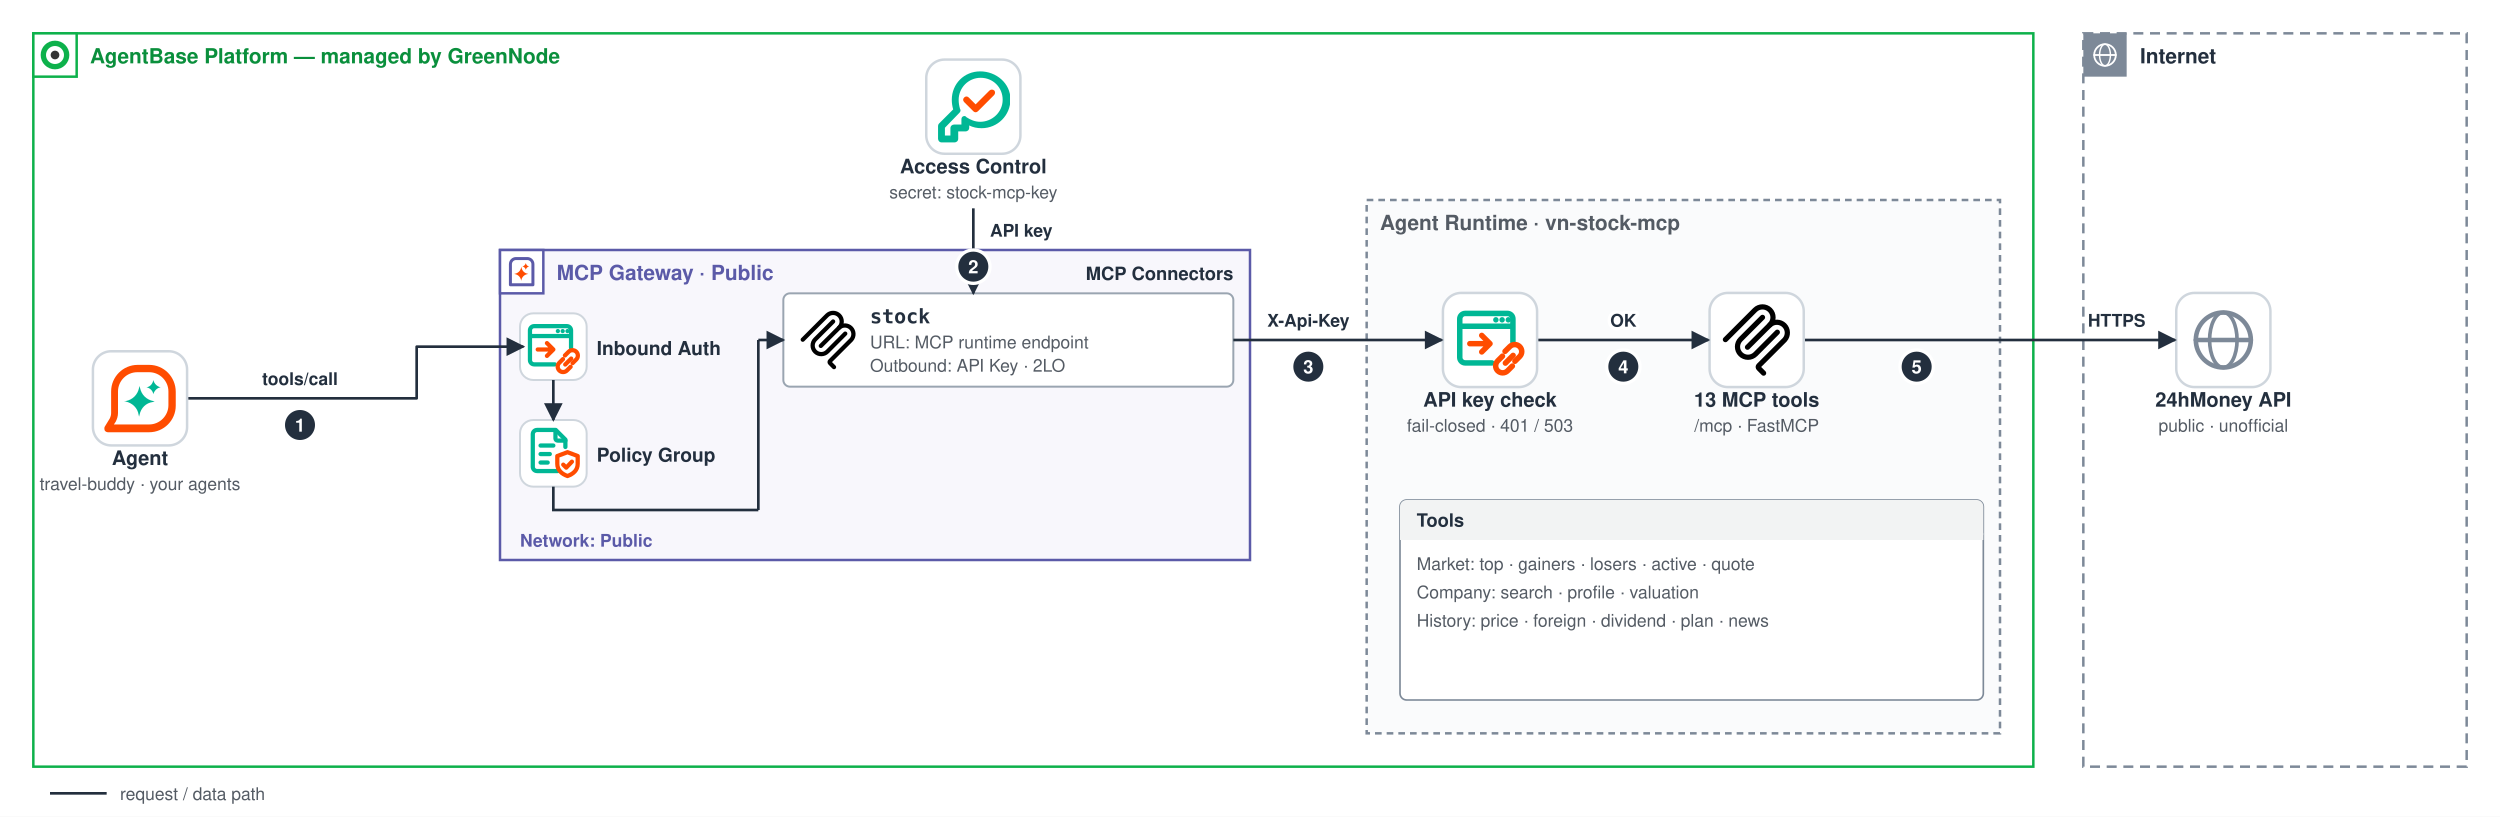
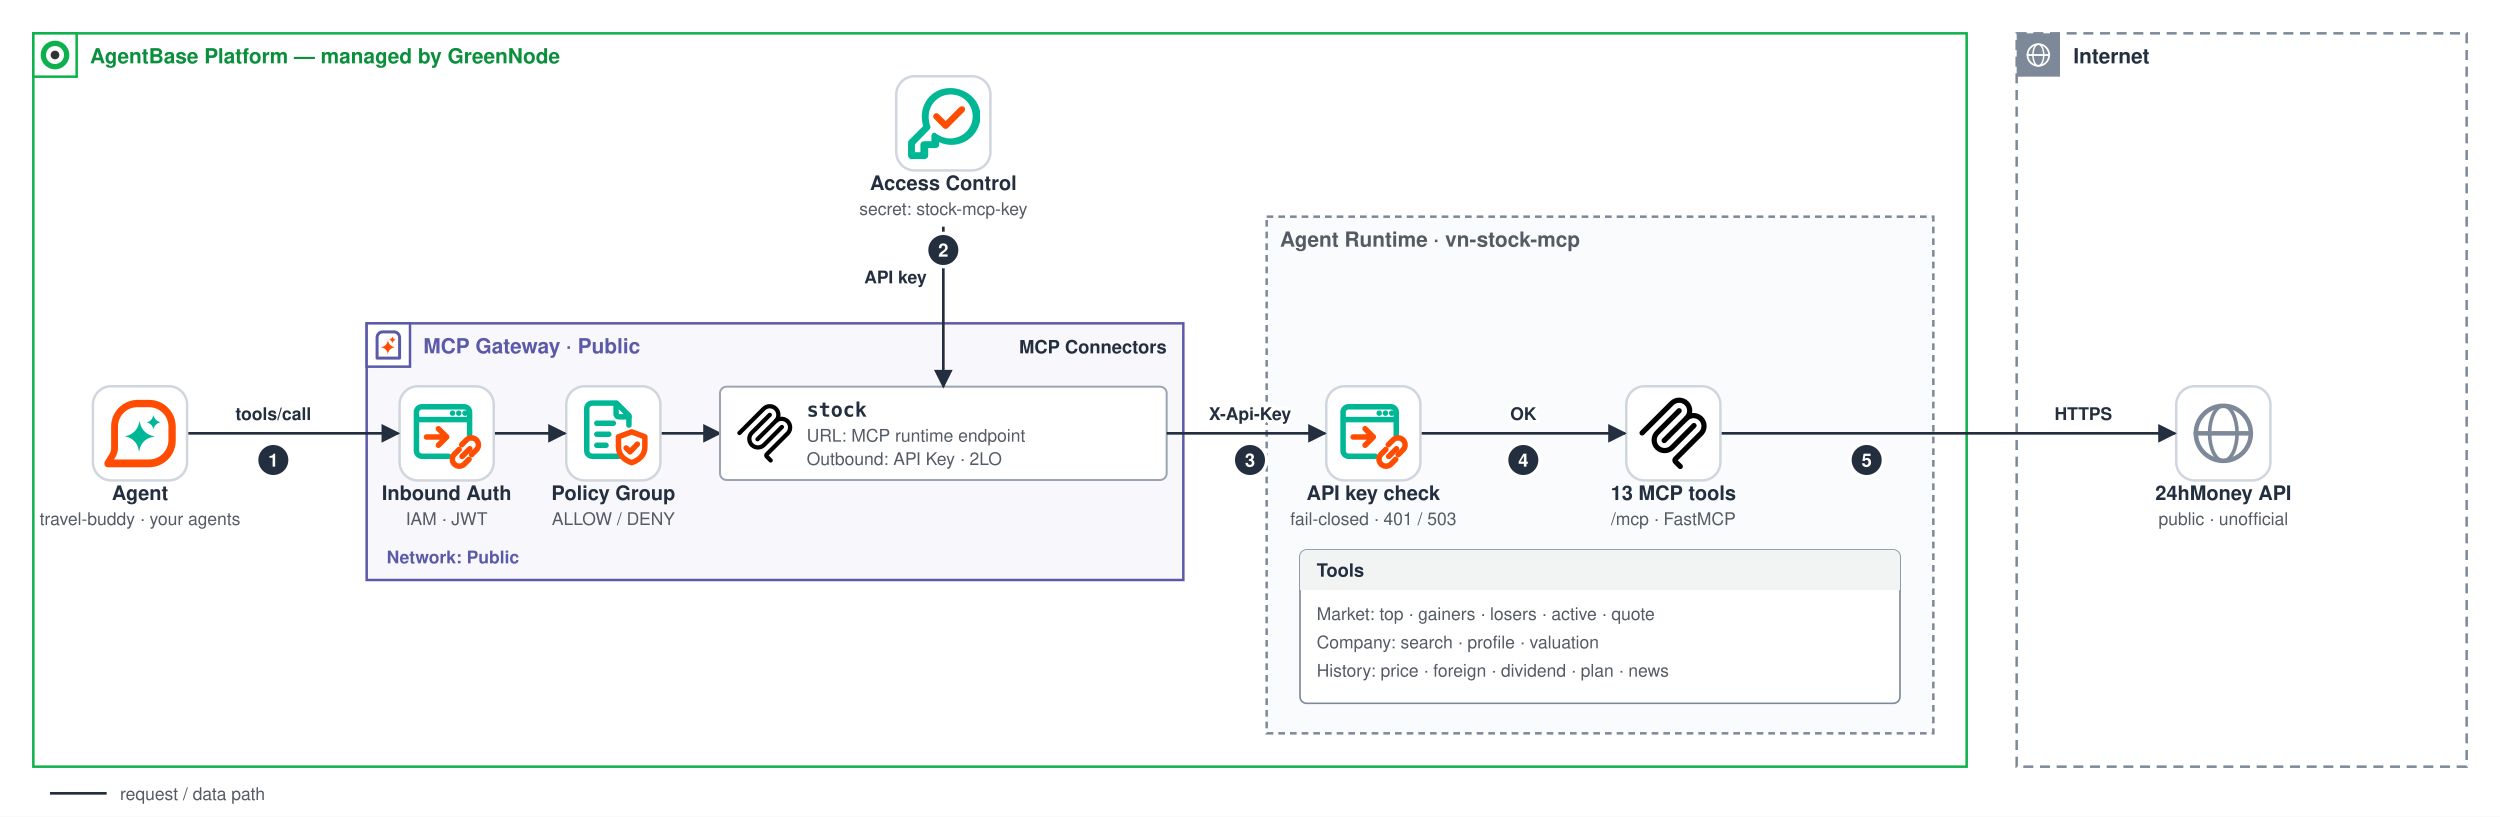
<svg xmlns="http://www.w3.org/2000/svg" xmlns:xlink="http://www.w3.org/1999/xlink" width="1500" height="490" viewBox="0 0 1500 490" font-family="Helvetica Neue,Helvetica,Arial,sans-serif" role="img" aria-label="mcp-stock-server architecture: agents call tools through a Public MCP Gateway; the stock connector attaches an API key from Access Control; the server validates the key and calls the 24hMoney API">
  <rect width="1500" height="490" fill="#FFFFFF" />
  <defs>
    <marker id="a-ink" viewBox="0 0 10 10" refX="9" refY="5" markerWidth="7" markerHeight="7" orient="auto-start-reverse">
      <path d="M0 0L10 5L0 10z" fill="#232F3E" />
    </marker>
    <marker id="a-org" viewBox="0 0 10 10" refX="9" refY="5" markerWidth="7" markerHeight="7" orient="auto-start-reverse">
      <path d="M0 0L10 5L0 10z" fill="#FF4C00" />
    </marker>
    <marker id="a-red" viewBox="0 0 10 10" refX="9" refY="5" markerWidth="7" markerHeight="7" orient="auto-start-reverse">
      <path d="M0 0L10 5L0 10z" fill="#DD344C" />
    </marker>
    <symbol id="mcp" viewBox="60 20 1800 1800" fill="none">
      <g stroke="#000000" stroke-width="128" stroke-linecap="round" stroke-linejoin="round">
        <path d="M193 910L920 183A258 258 0 0 1 1286 548L735 1097" />
        <path d="M1103 365L565 903A258 258 0 0 0 930 1268L1467 729" />
        <path d="M1286 548A258 258 0 0 1 1650 912L1015 1547Q980 1582 1015 1617L1130 1733" />
      </g>
    </symbol>
    <symbol id="agent-runtime" viewBox="0 0 16 16" fill="none">
      <path fill="#FF4C00" d="M10,0.7H7.5c-3.2,0-5.8,2.6-5.8,5.8v4.7c0,0.4-0.1,0.8-0.3,1.2l-1.1,1.8c-0.1,0.2-0.1,0.5,0,0.8c0.1,0.2,0.4,0.4,0.7,0.4h9c3.2,0,5.8-2.6,5.8-5.8v-3C15.8,3.3,13.2,0.7,10,0.7z M14.2,9.5c0,2.3-1.9,4.2-4.2,4.2H2.3l0.4-0.6c0.3-0.6,0.5-1.2,0.5-1.9V6.5c0-2.3,1.9-4.2,4.2-4.2H10c2.3,0,4.2,1.9,4.2,4.2V9.5z" />
      <path fill="#00B795" d="M11.2,8.7l-0.4,0.1C9.3,9,8.2,10.1,7.9,11.6L7.8,12l-0.1-0.4C7.5,10.1,6.3,9,4.9,8.7L4.5,8.7l0.4-0.1c1.5-0.3,2.6-1.4,2.9-2.9l0.1-0.4l0.1,0.4c0.3,1.5,1.4,2.6,2.9,2.9L11.2,8.7z" />
      <path fill="#00B795" d="M12.5,5.6c-0.8,0.1-1.4,0.8-1.6,1.5c-0.1-0.8-0.8-1.4-1.5-1.5c0.8-0.1,1.4-0.8,1.5-1.6C11.1,4.8,11.7,5.4,12.5,5.6z" />
    </symbol>
    <symbol id="policy" viewBox="0 0 20 20" fill="none">
      <path d="M11.5 16.25H4.25c-0.83 0-1.5-0.67-1.5-1.5V3.25c0-0.83 0.67-1.5 1.5-1.5h6.6l3.4 3.4v2.6" stroke="#00B795" stroke-width="1.5" stroke-linecap="round" stroke-linejoin="round" />
      <path d="M10.75 1.9v2.85c0 0.41 0.34 0.75 0.75 0.75h2.75" stroke="#00B795" stroke-width="1.5" stroke-linecap="round" stroke-linejoin="round" />
      <path d="M5.5 7.25h4.5M5.5 10.25h3.25M5.5 13.25h2.5" stroke="#00B795" stroke-width="1.5" stroke-linecap="round" />
      <path d="M15 9.6l3.6 1.35v2.75c0 2.25-1.6 3.6-3.6 4.3c-2-0.7-3.6-2.05-3.6-4.3v-2.75z" fill="#FFFFFF" stroke="#FF4C00" stroke-width="1.5" stroke-linejoin="round" />
      <path d="M13.5 14l1.05 1.05l2-2.1" stroke="#FF4C00" stroke-width="1.5" stroke-linecap="round" stroke-linejoin="round" />
    </symbol>
    <symbol id="mcp-gateway" viewBox="0 0 16 16" fill="none">
      <path fill="#5B5AA8" d="M11,0.2H5C2.9,0.2,1.2,1.9,1.2,4v11c0,0.4,0.3,0.8,0.8,0.8h12c0.4,0,0.8-0.3,0.8-0.8V4C14.8,1.9,13.1,0.2,11,0.2z M13.2,14.2H2.8V4c0-1.2,1-2.2,2.2-2.2h6c1.2,0,2.2,1,2.2,2.2V14.2z" />
      <path fill="#FF4C00" d="M11.5,9.2l-0.4,0.1c-1.7,0.3-3,1.6-3.3,3.3L7.8,13l-0.1-0.4c-0.3-1.7-1.6-3-3.3-3.3L4,9.2l0.4-0.1c1.7-0.3,3-1.6,3.3-3.3l0.1-0.4l0.1,0.4c0.3,1.7,1.6,3,3.3,3.3L11.5,9.2z" />
      <path fill="#FF4C00" d="M12,5.2c-0.9,0.2-1.6,0.9-1.8,1.8c-0.2-0.9-0.9-1.6-1.8-1.8c0.9-0.2,1.6-0.9,1.8-1.8C10.4,4.4,11.1,5.1,12,5.2z" />
    </symbol>
    <symbol id="inbound-auth" viewBox="0 0 20 20" fill="none">
      <path d="M16.25 10.5V4.25c0-0.83-0.67-1.5-1.5-1.5H3.25c-0.83 0-1.5 0.67-1.5 1.5v10.5c0 0.83 0.67 1.5 1.5 1.5h7.25" stroke="#00B795" stroke-width="1.5" stroke-linecap="round" stroke-linejoin="round" />
      <path d="M1.75 6.25h14.5" stroke="#00B795" stroke-width="1.5" />
      <circle cx="11.6" cy="4.5" r="0.75" fill="#00B795" />
      <circle cx="13.3" cy="4.5" r="0.75" fill="#00B795" />
      <circle cx="15" cy="4.5" r="0.75" fill="#00B795" />
      <path d="M4.5 11h5.25M7.75 8.75L10 11l-2.25 2.25" stroke="#FF4C00" stroke-width="1.5" stroke-linecap="round" stroke-linejoin="round" />
      <g stroke="#FF4C00" stroke-width="1.5" stroke-linecap="round">
        <path d="M14.1 13.1l1.3-1.3a1.9 1.9 0 0 1 2.7 2.7l-1.3 1.3" />
        <path d="M16.1 17.1l-1.3 1.3a1.9 1.9 0 0 1 -2.7-2.7l1.3-1.3" />
        <path d="M14.2 16.3l2.1-2.1" />
      </g>
    </symbol>
    <symbol id="access-control" viewBox="0 0 16 16" fill="none">
      <path fill="#00B795" d="M9.5,0.3C6,0.3,3.3,3,3.3,6.5c0,0.7,0.1,1.4,0.3,2.1l-3.1,3.1c-0.1,0.1-0.2,0.3-0.2,0.5V15c0,0.4,0.3,0.8,0.8,0.8h2.8c0.4,0,0.8-0.3,0.8-0.8v-1.6h1.6c0.4,0,0.8-0.3,0.8-0.8v-0.5c0.8,0.4,1.7,0.6,2.7,0.6c3.5,0,6.3-2.8,6.3-6.3S13,0.3,9.5,0.3z M9.5,11.3c-1.1,0-2.1-0.4-3-1C6.3,10,6,10,5.8,10.1c-0.3,0.1-0.4,0.4-0.4,0.7v1.1H3.8c-0.4,0-0.8,0.3-0.8,0.8v1.6H1.8v-1.7L5,9.3c0.2-0.2,0.3-0.6,0.1-0.8C4.9,7.8,4.8,7.2,4.8,6.5c0-2.6,2.1-4.8,4.8-4.8s4.8,2.1,4.8,4.8S12.1,11.3,9.5,11.3z" />
      <path fill="#FF4C00" d="M12.5,5.5L9,9C8.7,9.3,8.3,9.3,8,9L6,7C5.7,6.7,5.7,6.3,6,6C6.3,5.7,6.7,5.7,7,6l1.5,1.5l3-3c0.3-0.3,0.8-0.3,1.1,0C12.8,4.8,12.8,5.2,12.5,5.5z" />
    </symbol>
  </defs>
-   <rect x="20" y="20" width="1200" height="440" fill="none" stroke="#0DB14B" stroke-width="1.5" />
+   <rect x="20" y="20" width="1160" height="440" fill="none" stroke="#0DB14B" stroke-width="1.5" />
  <rect x="20" y="20" width="26" height="26" fill="#FFFFFF" stroke="#0DB14B" stroke-width="1.5" />
  <circle cx="33" cy="33" r="7" fill="none" stroke="#0DB14B" stroke-width="3.2" />
  <circle cx="33" cy="33" r="2.6" fill="#333333" />
  <text x="54" y="38" font-size="12.5" font-weight="700" fill="#0A8F3C" text-anchor="start">AgentBase Platform — managed by GreenNode</text>
-   <rect x="55.75" y="210.75" width="56.5" height="56.5" rx="11" fill="#FFFFFF" stroke="#CFD6DD" stroke-width="1.5" />
-   <use href="#agent-runtime" xlink:href="#agent-runtime" x="62" y="217" width="44" height="44" />
-   <text x="84" y="279" font-size="12" font-weight="700" fill="#232F3E" text-anchor="middle">Agent</text>
-   <text x="84" y="294" font-size="10.5" font-weight="400" fill="#545B64" text-anchor="middle">travel-buddy · your agents</text>
-   <rect x="555.75" y="35.75" width="56.5" height="56.5" rx="11" fill="#FFFFFF" stroke="#CFD6DD" stroke-width="1.5" />
-   <use href="#access-control" xlink:href="#access-control" x="562" y="42" width="44" height="44" />
-   <text x="584" y="104" font-size="12" font-weight="700" fill="#232F3E" text-anchor="middle">Access Control</text>
-   <text x="584" y="119" font-size="10.5" font-weight="400" fill="#545B64" text-anchor="middle">secret: stock-mcp-key</text>
-   <rect x="300" y="150" width="450" height="186" fill="#F8F7FC" stroke="#5B5AA8" stroke-width="1.5" />
-   <rect x="300" y="150" width="26" height="26" fill="#FFFFFF" stroke="#5B5AA8" stroke-width="1.5" />
-   <use href="#mcp-gateway" xlink:href="#mcp-gateway" x="304" y="154" width="18" height="18" />
-   <text x="334" y="168" font-size="12.5" font-weight="700" fill="#5B5AA8" text-anchor="start">MCP Gateway · Public</text>
-   <text x="740" y="168" font-size="11" font-weight="700" fill="#232F3E" text-anchor="end">MCP Connectors</text>
-   <rect x="312" y="188" width="40" height="40" rx="8" fill="#FFFFFF" stroke="#CFD6DD" stroke-width="1.2" />
-   <use href="#inbound-auth" xlink:href="#inbound-auth" x="315" y="191" width="34" height="34" />
-   <text x="358" y="213" font-size="11.5" font-weight="700" fill="#232F3E" text-anchor="start">Inbound Auth</text>
-   <rect x="312" y="252" width="40" height="40" rx="8" fill="#FFFFFF" stroke="#CFD6DD" stroke-width="1.2" />
-   <use href="#policy" xlink:href="#policy" x="315" y="255" width="34" height="34" />
-   <text x="358" y="277" font-size="11.5" font-weight="700" fill="#232F3E" text-anchor="start">Policy Group</text>
-   <polyline points="332,228 332,252" fill="none" stroke="#232F3E" stroke-width="1.6" stroke-linejoin="round" marker-end="url(#a-ink)" />
-   <text x="312" y="328" font-size="10.5" font-weight="600" fill="#5B5AA8" text-anchor="start">Network: Public</text>
-   <rect x="470" y="176" width="270" height="56" rx="4" fill="#FFFFFF" stroke="#9AA5B1" stroke-width="1.2" />
-   <use href="#mcp" xlink:href="#mcp" x="479" y="186" width="36" height="36" />
-   <text x="522" y="194" font-size="12" font-weight="700" fill="#232F3E" font-family="Menlo,Consolas,monospace">stock</text>
-   <text x="522" y="209" font-size="10.5" font-weight="400" fill="#545B64" text-anchor="start">URL: MCP runtime endpoint</text>
-   <text x="522" y="223" font-size="10.5" font-weight="400" fill="#545B64" text-anchor="start">Outbound: API Key · 2LO</text>
-   <polyline points="332,292 332,306 455,306" fill="none" stroke="#232F3E" stroke-width="1.6" />
-   <polyline points="455,204 455,306" fill="none" stroke="#232F3E" stroke-width="1.6" />
-   <polyline points="455,204 470,204" fill="none" stroke="#232F3E" stroke-width="1.6" stroke-linejoin="round" marker-end="url(#a-ink)" />
-   <rect x="820" y="120" width="380" height="320" fill="#FAFBFC" stroke="#7D8998" stroke-width="1.5" stroke-dasharray="4 3" />
-   <text x="828" y="138" font-size="12.5" font-weight="700" fill="#545B64" text-anchor="start">Agent Runtime · vn-stock-mcp</text>
-   <rect x="865.75" y="175.75" width="56.5" height="56.5" rx="11" fill="#FFFFFF" stroke="#CFD6DD" stroke-width="1.5" />
-   <use href="#inbound-auth" xlink:href="#inbound-auth" x="872" y="182" width="44" height="44" />
-   <text x="894" y="244" font-size="12" font-weight="700" fill="#232F3E" text-anchor="middle">API key check</text>
-   <text x="894" y="259" font-size="10.5" font-weight="400" fill="#545B64" text-anchor="middle">fail-closed · 401 / 503</text>
-   <rect x="1025.75" y="175.75" width="56.5" height="56.5" rx="11" fill="#FFFFFF" stroke="#CFD6DD" stroke-width="1.5" />
-   <use href="#mcp" xlink:href="#mcp" x="1032" y="182" width="44" height="44" />
-   <text x="1054" y="244" font-size="12" font-weight="700" fill="#232F3E" text-anchor="middle">13 MCP tools</text>
-   <text x="1054" y="259" font-size="10.5" font-weight="400" fill="#545B64" text-anchor="middle">/mcp · FastMCP</text>
-   <rect x="840" y="300" width="350" height="120" rx="4" fill="#FFFFFF" stroke="#7D8998" stroke-width="1" />
-   <rect x="840" y="300" width="350" height="24" rx="4" fill="#F2F3F3" />
-   <rect x="840" y="320" width="350" height="4" fill="#F2F3F3" />
-   <text x="850" y="316" font-size="11" font-weight="700" fill="#232F3E" text-anchor="start">Tools</text>
-   <text x="850" y="342" font-size="10.5" font-weight="400" fill="#545B64" text-anchor="start">Market: top · gainers · losers · active · quote</text>
-   <text x="850" y="359" font-size="10.5" font-weight="400" fill="#545B64" text-anchor="start">Company: search · profile · valuation</text>
-   <text x="850" y="376" font-size="10.5" font-weight="400" fill="#545B64" text-anchor="start">History: price · foreign · dividend · plan · news</text>
-   <rect x="1250" y="20" width="230" height="440" fill="none" stroke="#7D8998" stroke-width="1.5" stroke-dasharray="6 4" />
-   <rect x="1250" y="20" width="26" height="26" fill="#7D8998" />
-   <g transform="translate(1250 20) scale(0.5417)">
+   <rect x="55.75" y="231.75" width="56.5" height="56.5" rx="11" fill="#FFFFFF" stroke="#CFD6DD" stroke-width="1.5" />
+   <use href="#agent-runtime" xlink:href="#agent-runtime" x="62" y="238" width="44" height="44" />
+   <text x="84" y="300" font-size="12" font-weight="700" fill="#232F3E" text-anchor="middle">Agent</text>
+   <text x="84" y="315" font-size="10.5" font-weight="400" fill="#545B64" text-anchor="middle">travel-buddy · your agents</text>
+   <rect x="220" y="194" width="490" height="154" fill="#F8F7FC" stroke="#5B5AA8" stroke-width="1.5" />
+   <rect x="220" y="194" width="26" height="26" fill="#FFFFFF" stroke="#5B5AA8" stroke-width="1.5" />
+   <use href="#mcp-gateway" xlink:href="#mcp-gateway" x="224" y="198" width="18" height="18" />
+   <text x="254" y="212" font-size="12.5" font-weight="700" fill="#5B5AA8" text-anchor="start">MCP Gateway · Public</text>
+   <text x="700" y="212" font-size="11" font-weight="700" fill="#232F3E" text-anchor="end">MCP Connectors</text>
+   <rect x="239.75" y="231.75" width="56.5" height="56.5" rx="11" fill="#FFFFFF" stroke="#CFD6DD" stroke-width="1.5" />
+   <use href="#inbound-auth" xlink:href="#inbound-auth" x="246" y="238" width="44" height="44" />
+   <text x="268" y="300" font-size="12" font-weight="700" fill="#232F3E" text-anchor="middle">Inbound Auth</text>
+   <text x="268" y="315" font-size="10.5" font-weight="400" fill="#545B64" text-anchor="middle">IAM · JWT</text>
+   <rect x="339.75" y="231.75" width="56.5" height="56.5" rx="11" fill="#FFFFFF" stroke="#CFD6DD" stroke-width="1.5" />
+   <use href="#policy" xlink:href="#policy" x="346" y="238" width="44" height="44" />
+   <text x="368" y="300" font-size="12" font-weight="700" fill="#232F3E" text-anchor="middle">Policy Group</text>
+   <text x="368" y="315" font-size="10.5" font-weight="400" fill="#545B64" text-anchor="middle">ALLOW / DENY</text>
+   <polyline points="297,260 339,260" fill="none" stroke="#232F3E" stroke-width="1.6" stroke-linejoin="round" marker-end="url(#a-ink)" />
+   <polyline points="397,260 432,260" fill="none" stroke="#232F3E" stroke-width="1.6" stroke-linejoin="round" marker-end="url(#a-ink)" />
+   <rect x="432" y="232" width="268" height="56" rx="4" fill="#FFFFFF" stroke="#9AA5B1" stroke-width="1.2" />
+   <use href="#mcp" xlink:href="#mcp" x="441" y="242" width="36" height="36" />
+   <text x="484" y="250" font-size="12" font-weight="700" fill="#232F3E" font-family="Menlo,Consolas,monospace">stock</text>
+   <text x="484" y="265" font-size="10.5" font-weight="400" fill="#545B64" text-anchor="start">URL: MCP runtime endpoint</text>
+   <text x="484" y="279" font-size="10.5" font-weight="400" fill="#545B64" text-anchor="start">Outbound: API Key · 2LO</text>
+   <text x="232" y="338" font-size="10.5" font-weight="600" fill="#5B5AA8" text-anchor="start">Network: Public</text>
+   <rect x="537.75" y="45.75" width="56.5" height="56.5" rx="11" fill="#FFFFFF" stroke="#CFD6DD" stroke-width="1.5" />
+   <use href="#access-control" xlink:href="#access-control" x="544" y="52" width="44" height="44" />
+   <text x="566" y="114" font-size="12" font-weight="700" fill="#232F3E" text-anchor="middle">Access Control</text>
+   <text x="566" y="129" font-size="10.5" font-weight="400" fill="#545B64" text-anchor="middle">secret: stock-mcp-key</text>
+   <rect x="760" y="130" width="400" height="310" fill="#FAFBFC" stroke="#7D8998" stroke-width="1.5" stroke-dasharray="4 3" />
+   <text x="768" y="148" font-size="12.5" font-weight="700" fill="#545B64" text-anchor="start">Agent Runtime · vn-stock-mcp</text>
+   <rect x="795.75" y="231.75" width="56.5" height="56.5" rx="11" fill="#FFFFFF" stroke="#CFD6DD" stroke-width="1.5" />
+   <use href="#inbound-auth" xlink:href="#inbound-auth" x="802" y="238" width="44" height="44" />
+   <text x="824" y="300" font-size="12" font-weight="700" fill="#232F3E" text-anchor="middle">API key check</text>
+   <text x="824" y="315" font-size="10.5" font-weight="400" fill="#545B64" text-anchor="middle">fail-closed · 401 / 503</text>
+   <rect x="975.75" y="231.75" width="56.5" height="56.5" rx="11" fill="#FFFFFF" stroke="#CFD6DD" stroke-width="1.5" />
+   <use href="#mcp" xlink:href="#mcp" x="982" y="238" width="44" height="44" />
+   <text x="1004" y="300" font-size="12" font-weight="700" fill="#232F3E" text-anchor="middle">13 MCP tools</text>
+   <text x="1004" y="315" font-size="10.5" font-weight="400" fill="#545B64" text-anchor="middle">/mcp · FastMCP</text>
+   <rect x="780" y="330" width="360" height="92" rx="4" fill="#FFFFFF" stroke="#7D8998" stroke-width="1" />
+   <rect x="780" y="330" width="360" height="24" rx="4" fill="#F2F3F3" />
+   <rect x="780" y="350" width="360" height="4" fill="#F2F3F3" />
+   <text x="790" y="346" font-size="11" font-weight="700" fill="#232F3E" text-anchor="start">Tools</text>
+   <text x="790" y="372" font-size="10.5" font-weight="400" fill="#545B64" text-anchor="start">Market: top · gainers · losers · active · quote</text>
+   <text x="790" y="389" font-size="10.5" font-weight="400" fill="#545B64" text-anchor="start">Company: search · profile · valuation</text>
+   <text x="790" y="406" font-size="10.5" font-weight="400" fill="#545B64" text-anchor="start">History: price · foreign · dividend · plan · news</text>
+   <rect x="1210" y="20" width="270" height="440" fill="none" stroke="#7D8998" stroke-width="1.5" stroke-dasharray="6 4" />
+   <rect x="1210" y="20" width="26" height="26" fill="#7D8998" />
+   <g transform="translate(1210 20) scale(0.5417)">
    <circle cx="24" cy="24" r="12" fill="none" stroke="#FFFFFF" stroke-width="2" />
    <path d="M12 24h24" fill="none" stroke="#FFFFFF" stroke-width="2" stroke-linecap="round" stroke-linejoin="round" />
    <path d="M24 12a6 12 0 0 0 0 24a6 12 0 0 0 0 -24" fill="none" stroke="#FFFFFF" stroke-width="1.6" stroke-linecap="round" stroke-linejoin="round" />
  </g>
-   <text x="1284" y="38" font-size="12.5" font-weight="700" fill="#232F3E" text-anchor="start">Internet</text>
-   <rect x="1305.75" y="175.75" width="56.5" height="56.5" rx="11" fill="#FFFFFF" stroke="#CFD6DD" stroke-width="1.5" />
-   <g transform="translate(1334 204) scale(1.375) translate(-1334 -204)">
-     <circle cx="1334" cy="204" r="12" fill="none" stroke="#7D8998" stroke-width="2" />
-     <path d="M1322 204h24" fill="none" stroke="#7D8998" stroke-width="2" stroke-linecap="round" stroke-linejoin="round" />
-     <path d="M1334 192a6 12 0 0 0 0 24a6 12 0 0 0 0 -24" fill="none" stroke="#7D8998" stroke-width="1.6" stroke-linecap="round" stroke-linejoin="round" />
+   <text x="1244" y="38" font-size="12.5" font-weight="700" fill="#232F3E" text-anchor="start">Internet</text>
+   <rect x="1305.75" y="231.75" width="56.5" height="56.5" rx="11" fill="#FFFFFF" stroke="#CFD6DD" stroke-width="1.5" />
+   <g transform="translate(1334 260) scale(1.375) translate(-1334 -260)">
+     <circle cx="1334" cy="260" r="12" fill="none" stroke="#7D8998" stroke-width="2" />
+     <path d="M1322 260h24" fill="none" stroke="#7D8998" stroke-width="2" stroke-linecap="round" stroke-linejoin="round" />
+     <path d="M1334 248a6 12 0 0 0 0 24a6 12 0 0 0 0 -24" fill="none" stroke="#7D8998" stroke-width="1.6" stroke-linecap="round" stroke-linejoin="round" />
  </g>
-   <text x="1334" y="244" font-size="12" font-weight="700" fill="#232F3E" text-anchor="middle">24hMoney API</text>
-   <text x="1334" y="259" font-size="10.5" font-weight="400" fill="#545B64" text-anchor="middle">public · unofficial</text>
-   <polyline points="113,239 250,239 250,208 314,208" fill="none" stroke="#232F3E" stroke-width="1.6" stroke-linejoin="round" marker-end="url(#a-ink)" />
-   <text x="180" y="231" font-size="10.5" font-weight="600" fill="#232F3E" text-anchor="middle" style="paint-order:stroke;stroke:#FFFFFF;stroke-width:4px;stroke-linejoin:round">tools/call</text>
-   <polyline points="584,125 584,176" fill="none" stroke="#232F3E" stroke-width="1.6" stroke-linejoin="round" marker-end="url(#a-ink)" />
-   <text x="594" y="142" font-size="10.5" font-weight="600" fill="#232F3E" text-anchor="start" style="paint-order:stroke;stroke:#FFFFFF;stroke-width:4px;stroke-linejoin:round">API key</text>
-   <polyline points="740,204 865,204" fill="none" stroke="#232F3E" stroke-width="1.6" stroke-linejoin="round" marker-end="url(#a-ink)" />
-   <text x="785" y="196" font-size="10.5" font-weight="600" fill="#232F3E" text-anchor="middle" style="paint-order:stroke;stroke:#FFFFFF;stroke-width:4px;stroke-linejoin:round">X-Api-Key</text>
-   <polyline points="923,204 1025,204" fill="none" stroke="#232F3E" stroke-width="1.6" stroke-linejoin="round" marker-end="url(#a-ink)" />
-   <text x="974" y="196" font-size="10.5" font-weight="600" fill="#232F3E" text-anchor="middle" style="paint-order:stroke;stroke:#FFFFFF;stroke-width:4px;stroke-linejoin:round">OK</text>
-   <polyline points="1083,204 1305,204" fill="none" stroke="#232F3E" stroke-width="1.6" stroke-linejoin="round" marker-end="url(#a-ink)" />
-   <text x="1270" y="196" font-size="10.5" font-weight="600" fill="#232F3E" text-anchor="middle" style="paint-order:stroke;stroke:#FFFFFF;stroke-width:4px;stroke-linejoin:round">HTTPS</text>
-   <circle cx="180" cy="255" r="10" fill="#232F3E" stroke="#FFFFFF" stroke-width="2" />
-   <text x="180" y="259" font-size="11" font-weight="700" fill="#FFFFFF" text-anchor="middle">1</text>
-   <circle cx="584" cy="160" r="10" fill="#232F3E" stroke="#FFFFFF" stroke-width="2" />
-   <text x="584" y="164" font-size="11" font-weight="700" fill="#FFFFFF" text-anchor="middle">2</text>
-   <circle cx="785" cy="220" r="10" fill="#232F3E" stroke="#FFFFFF" stroke-width="2" />
-   <text x="785" y="224" font-size="11" font-weight="700" fill="#FFFFFF" text-anchor="middle">3</text>
-   <circle cx="974" cy="220" r="10" fill="#232F3E" stroke="#FFFFFF" stroke-width="2" />
-   <text x="974" y="224" font-size="11" font-weight="700" fill="#FFFFFF" text-anchor="middle">4</text>
-   <circle cx="1150" cy="220" r="10" fill="#232F3E" stroke="#FFFFFF" stroke-width="2" />
-   <text x="1150" y="224" font-size="11" font-weight="700" fill="#FFFFFF" text-anchor="middle">5</text>
+   <text x="1334" y="300" font-size="12" font-weight="700" fill="#232F3E" text-anchor="middle">24hMoney API</text>
+   <text x="1334" y="315" font-size="10.5" font-weight="400" fill="#545B64" text-anchor="middle">public · unofficial</text>
+   <polyline points="113,260 239,260" fill="none" stroke="#232F3E" stroke-width="1.6" stroke-linejoin="round" marker-end="url(#a-ink)" />
+   <text x="164" y="252" font-size="10.5" font-weight="600" fill="#232F3E" text-anchor="middle" style="paint-order:stroke;stroke:#FFFFFF;stroke-width:4px;stroke-linejoin:round">tools/call</text>
+   <polyline points="566,136 566,232" fill="none" stroke="#232F3E" stroke-width="1.6" stroke-linejoin="round" marker-end="url(#a-ink)" />
+   <text x="556" y="170" font-size="10.5" font-weight="600" fill="#232F3E" text-anchor="end" style="paint-order:stroke;stroke:#FFFFFF;stroke-width:4px;stroke-linejoin:round">API key</text>
+   <polyline points="700,260 795,260" fill="none" stroke="#232F3E" stroke-width="1.6" stroke-linejoin="round" marker-end="url(#a-ink)" />
+   <text x="750" y="252" font-size="10.5" font-weight="600" fill="#232F3E" text-anchor="middle" style="paint-order:stroke;stroke:#FFFFFF;stroke-width:4px;stroke-linejoin:round">X-Api-Key</text>
+   <polyline points="853,260 975,260" fill="none" stroke="#232F3E" stroke-width="1.6" stroke-linejoin="round" marker-end="url(#a-ink)" />
+   <text x="914" y="252" font-size="10.5" font-weight="600" fill="#232F3E" text-anchor="middle" style="paint-order:stroke;stroke:#FFFFFF;stroke-width:4px;stroke-linejoin:round">OK</text>
+   <polyline points="1033,260 1305,260" fill="none" stroke="#232F3E" stroke-width="1.6" stroke-linejoin="round" marker-end="url(#a-ink)" />
+   <text x="1250" y="252" font-size="10.5" font-weight="600" fill="#232F3E" text-anchor="middle" style="paint-order:stroke;stroke:#FFFFFF;stroke-width:4px;stroke-linejoin:round">HTTPS</text>
+   <circle cx="164" cy="276" r="10" fill="#232F3E" stroke="#FFFFFF" stroke-width="2" />
+   <text x="164" y="280" font-size="11" font-weight="700" fill="#FFFFFF" text-anchor="middle">1</text>
+   <circle cx="566" cy="150" r="10" fill="#232F3E" stroke="#FFFFFF" stroke-width="2" />
+   <text x="566" y="154" font-size="11" font-weight="700" fill="#FFFFFF" text-anchor="middle">2</text>
+   <circle cx="750" cy="276" r="10" fill="#232F3E" stroke="#FFFFFF" stroke-width="2" />
+   <text x="750" y="280" font-size="11" font-weight="700" fill="#FFFFFF" text-anchor="middle">3</text>
+   <circle cx="914" cy="276" r="10" fill="#232F3E" stroke="#FFFFFF" stroke-width="2" />
+   <text x="914" y="280" font-size="11" font-weight="700" fill="#FFFFFF" text-anchor="middle">4</text>
+   <circle cx="1120" cy="276" r="10" fill="#232F3E" stroke="#FFFFFF" stroke-width="2" />
+   <text x="1120" y="280" font-size="11" font-weight="700" fill="#FFFFFF" text-anchor="middle">5</text>
  <line x1="30" y1="476" x2="64" y2="476" stroke="#232F3E" stroke-width="1.6" />
  <text x="72" y="480" font-size="10.5" font-weight="400" fill="#545B64" text-anchor="start">request / data path</text>
</svg>
